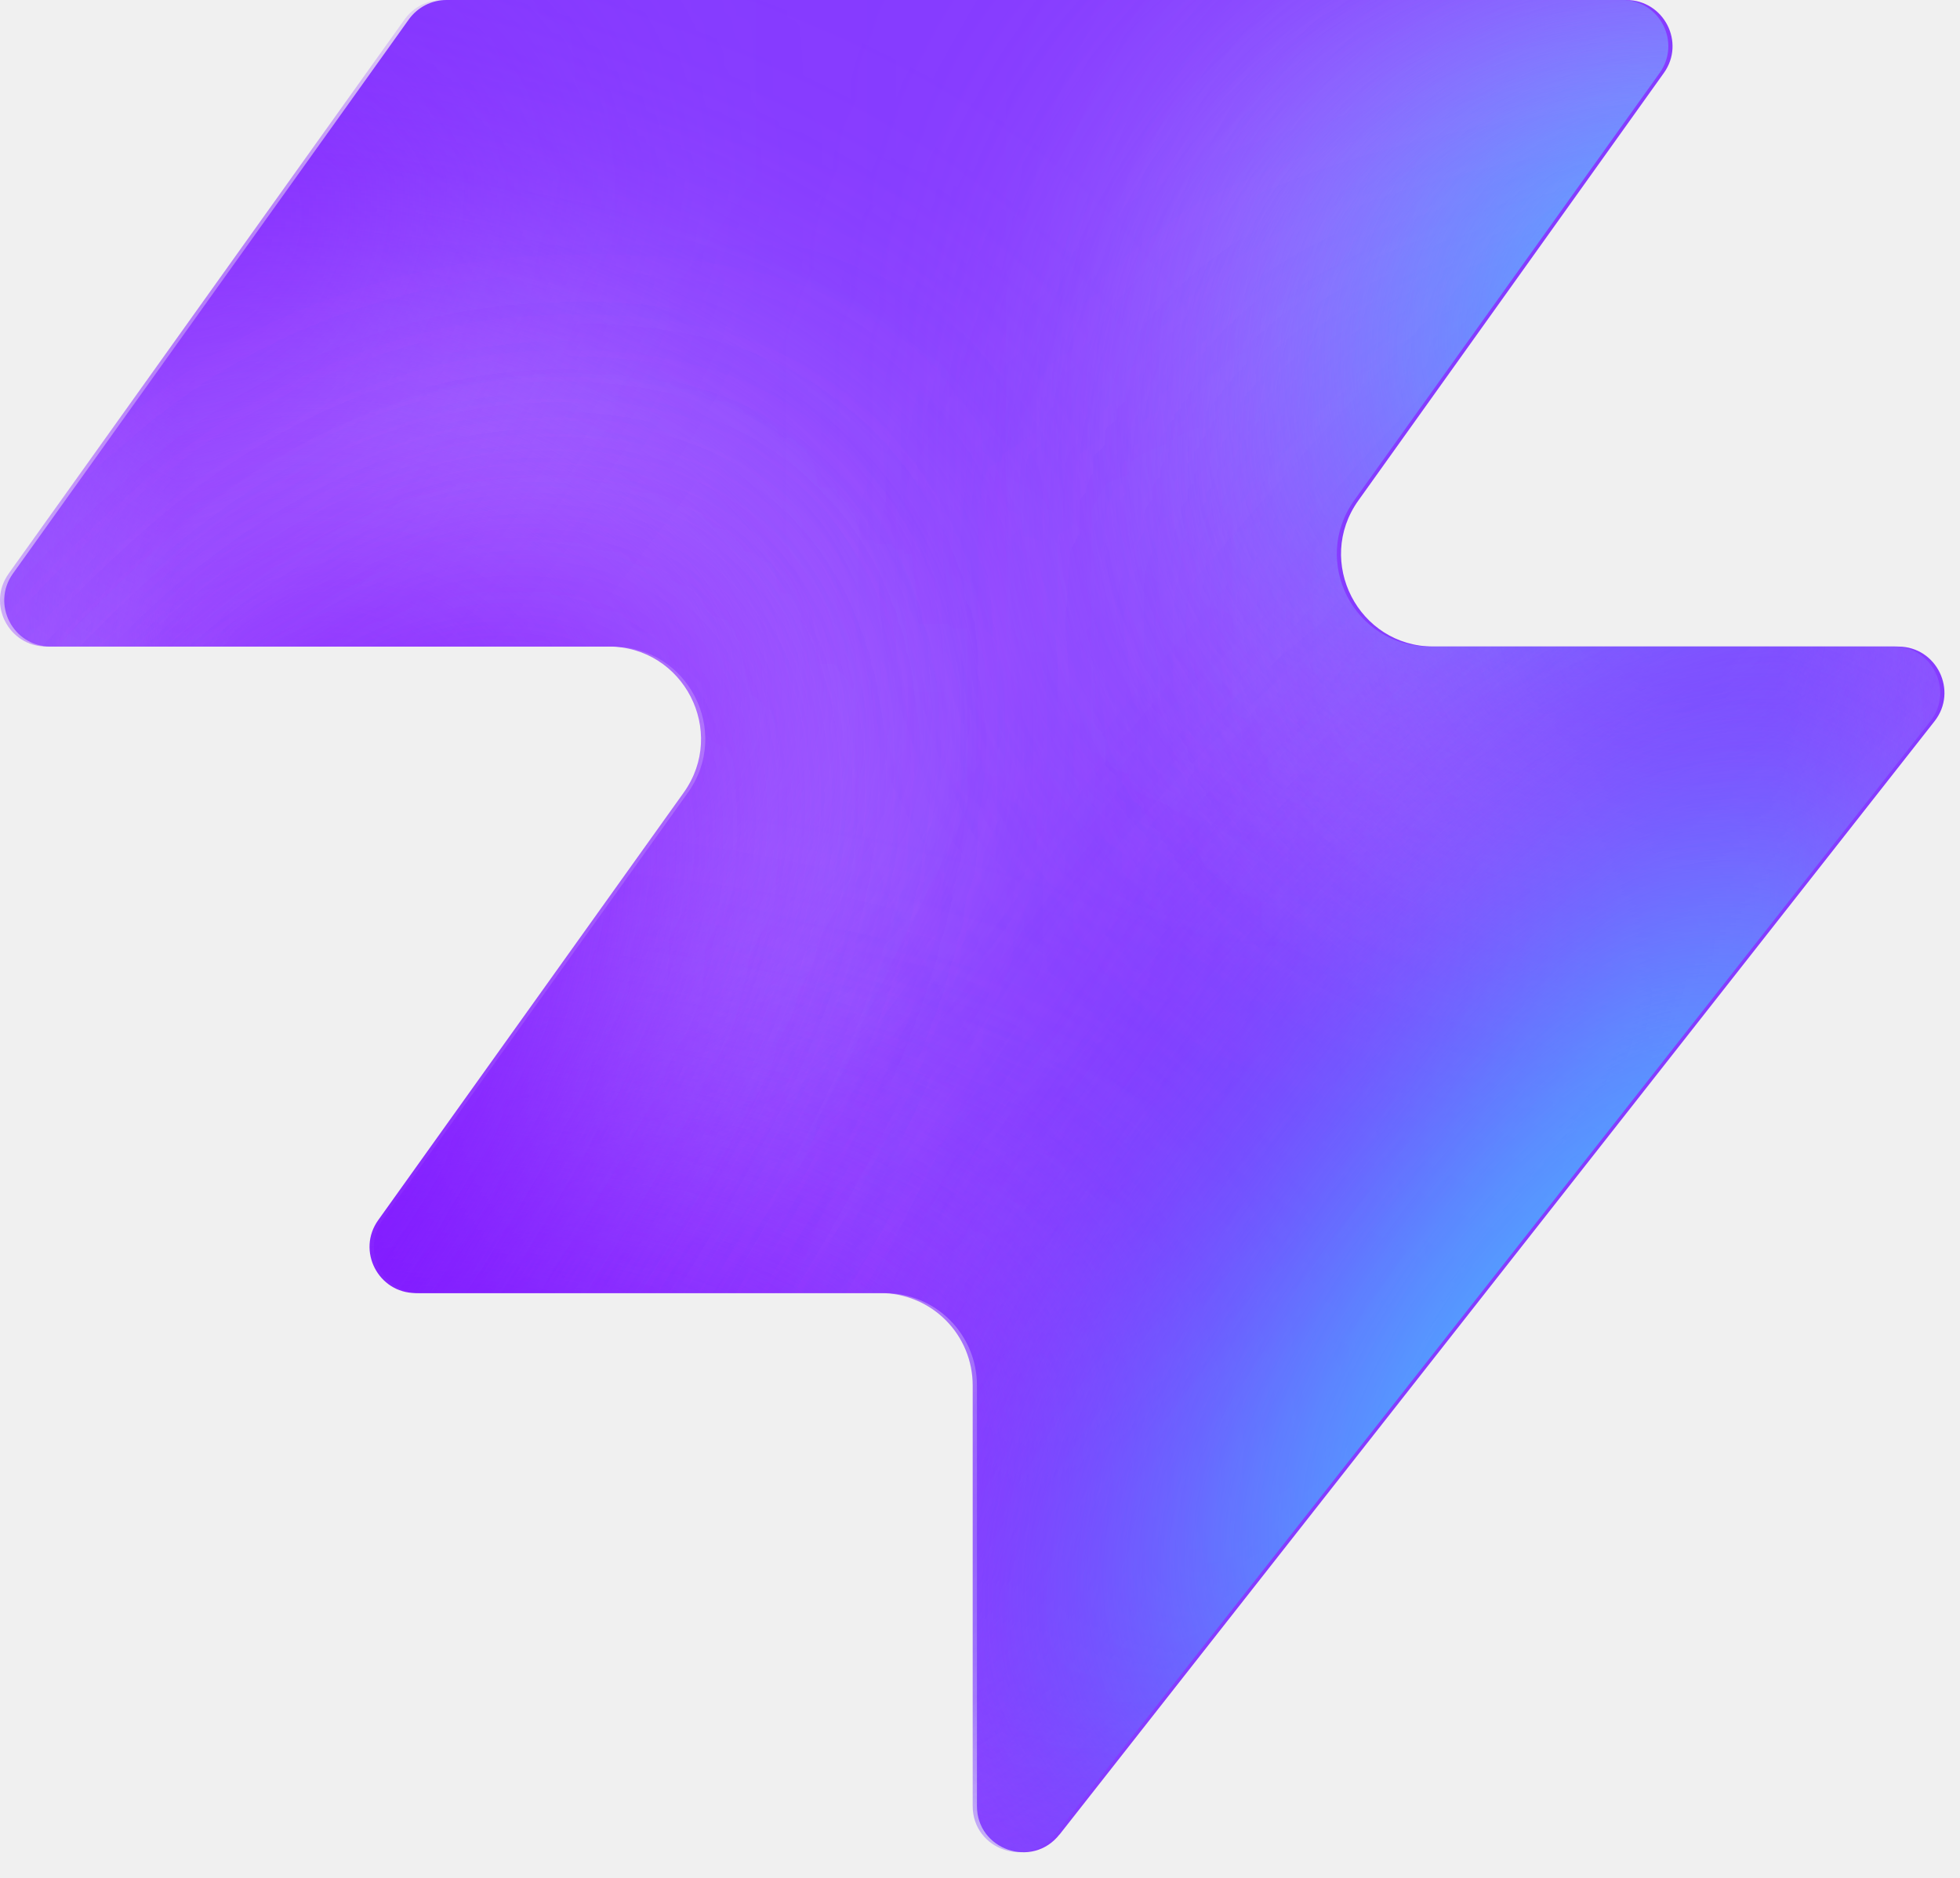
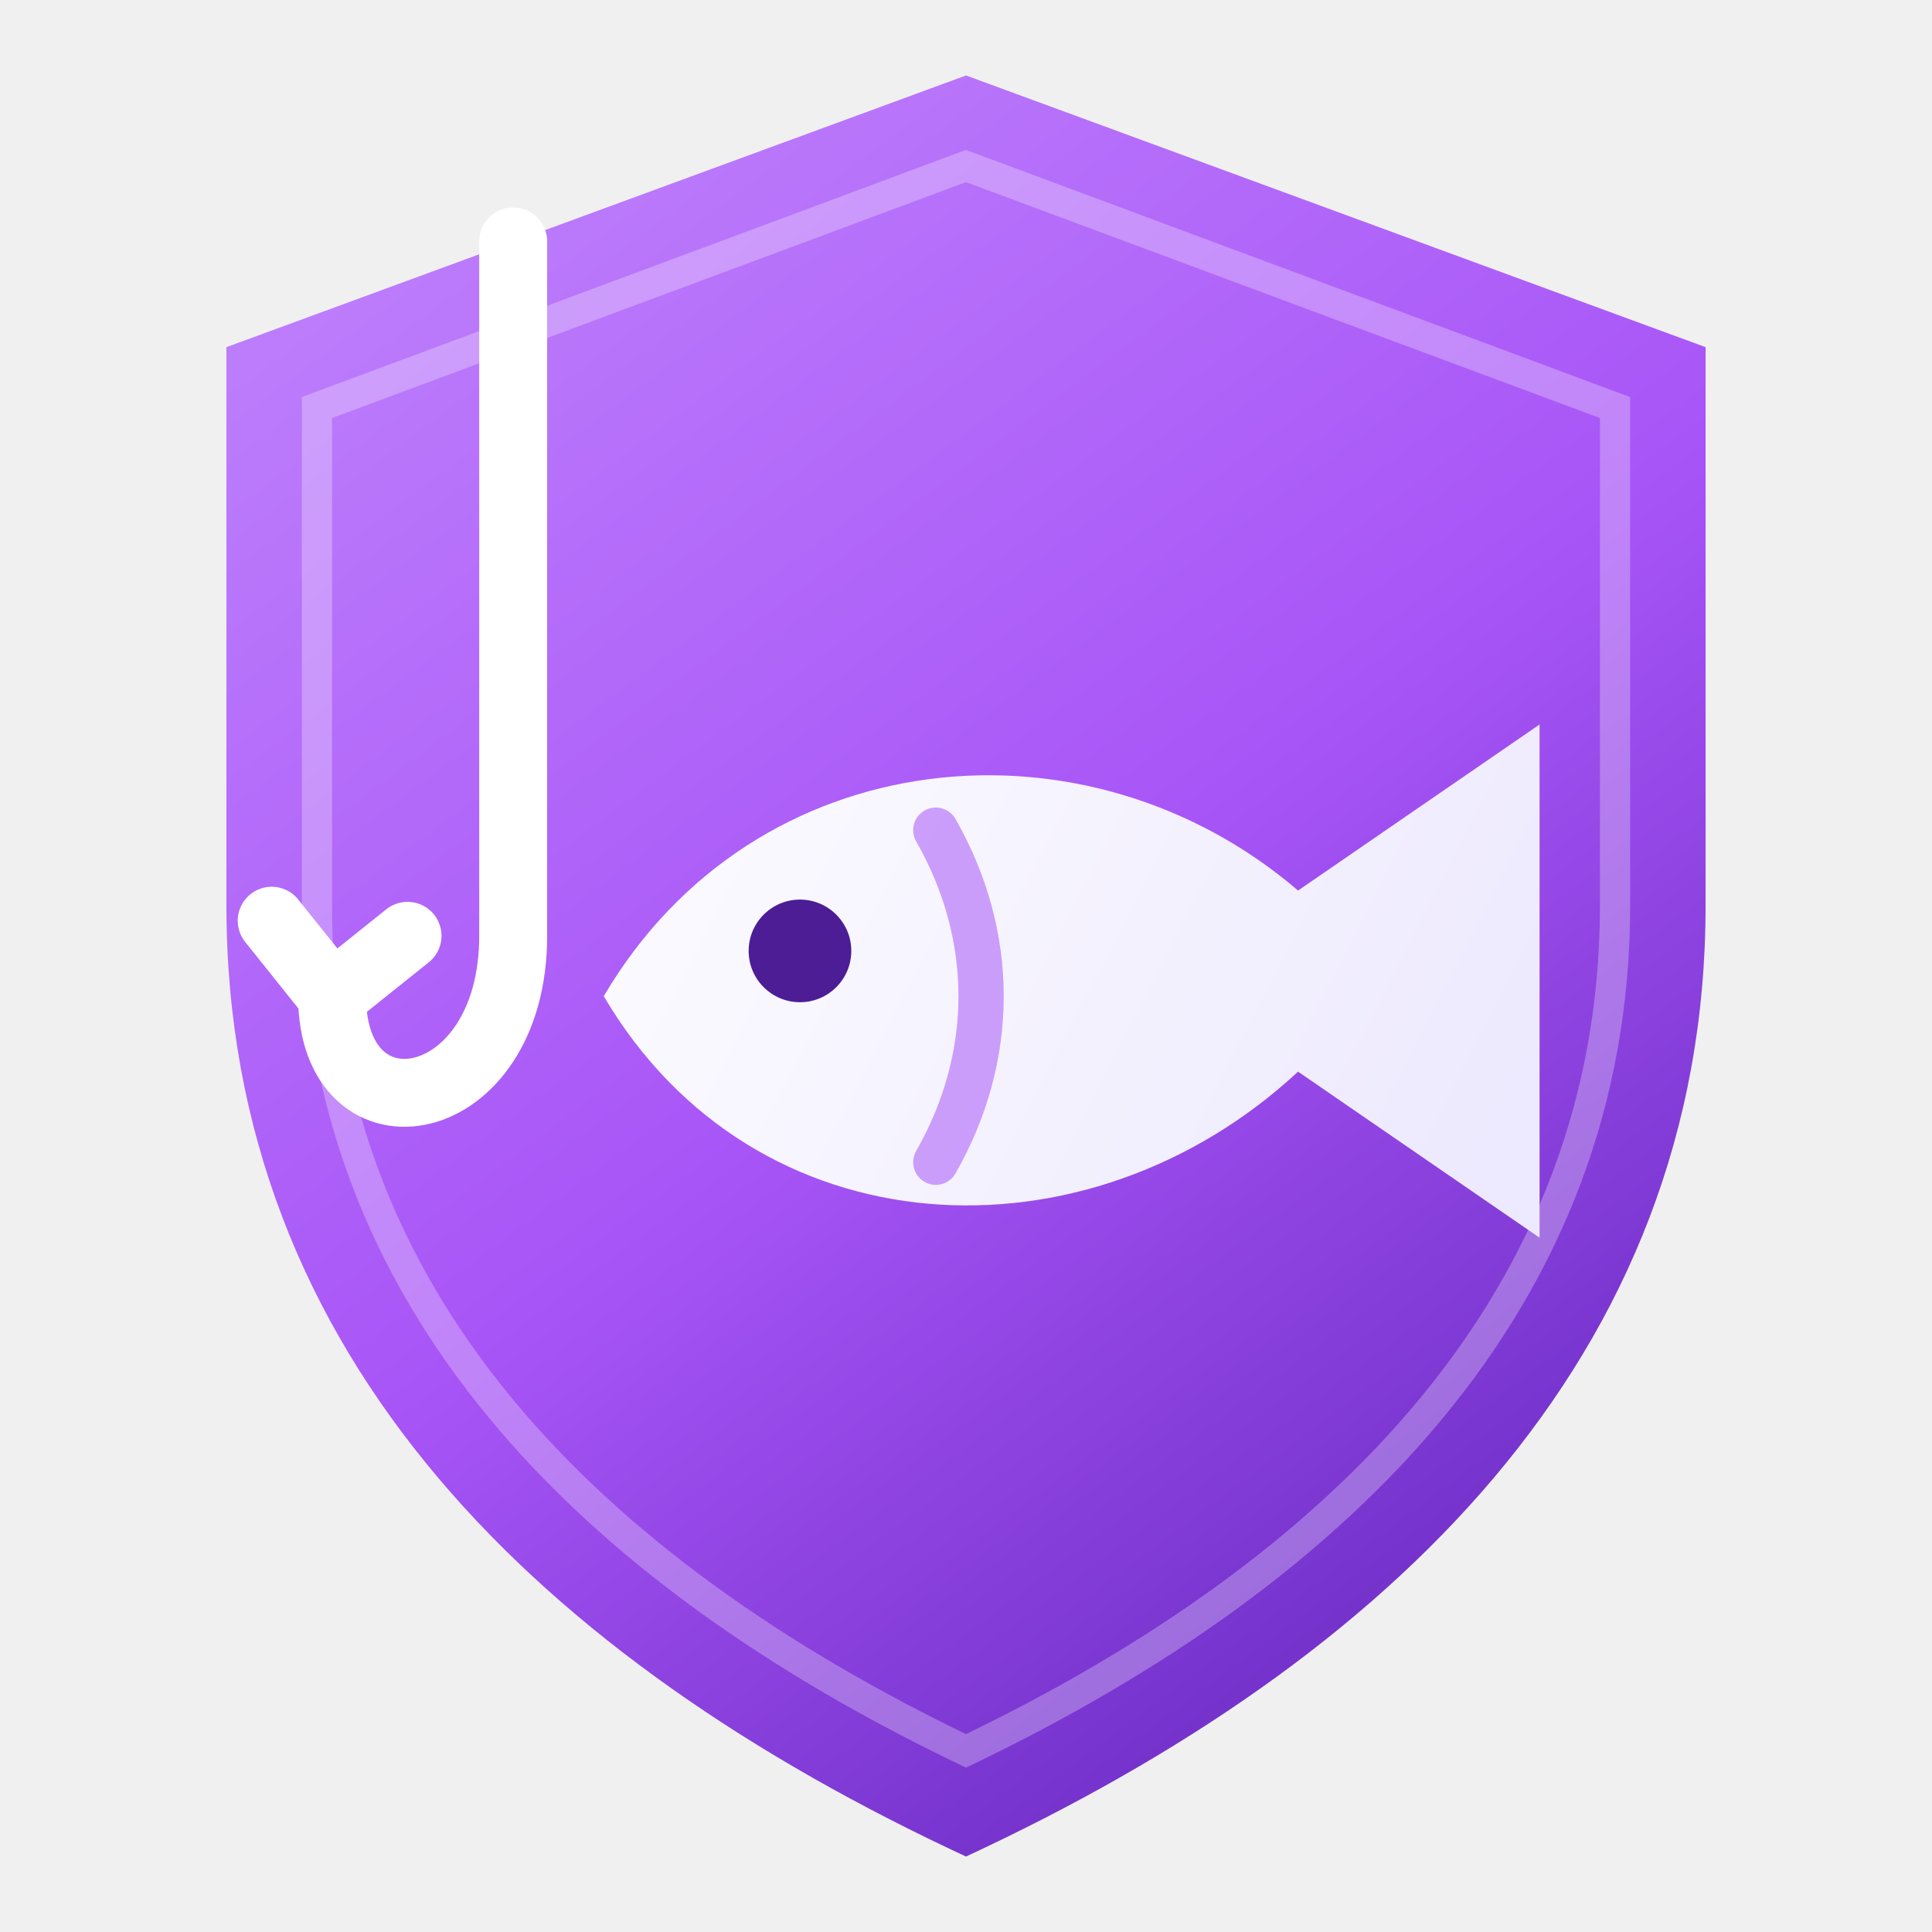
- <svg xmlns="http://www.w3.org/2000/svg" width="48" height="46" fill="none" viewBox="0 0 48 46">
-   <path fill="#863bff" d="M25.946 44.938c-.664.845-2.021.375-2.021-.698V33.937a2.26 2.26 0 0 0-2.262-2.262H10.287c-.92 0-1.456-1.04-.92-1.788l7.48-10.471c1.07-1.497 0-3.578-1.842-3.578H1.237c-.92 0-1.456-1.04-.92-1.788L10.013.474c.214-.297.556-.474.92-.474h28.894c.92 0 1.456 1.04.92 1.788l-7.48 10.471c-1.07 1.498 0 3.579 1.842 3.579h11.377c.943 0 1.473 1.088.89 1.83L25.947 44.94z" style="fill:#863bff;fill:color(display-p3 .525 .23 1);fill-opacity:1" />
-   <mask id="a" width="48" height="46" x="0" y="0" maskUnits="userSpaceOnUse" style="mask-type:alpha">
-     <path fill="#000" d="M25.842 44.938c-.664.844-2.021.375-2.021-.698V33.937a2.26 2.26 0 0 0-2.262-2.262H10.183c-.92 0-1.456-1.04-.92-1.788l7.48-10.471c1.07-1.498 0-3.579-1.842-3.579H1.133c-.92 0-1.456-1.04-.92-1.787L9.91.473c.214-.297.556-.474.92-.474h28.894c.92 0 1.456 1.04.92 1.788l-7.48 10.471c-1.07 1.498 0 3.578 1.842 3.578h11.377c.943 0 1.473 1.088.89 1.832L25.843 44.94z" style="fill:#000;fill-opacity:1" />
-   </mask>
-   <g mask="url(#a)">
-     <g filter="url(#b)">
-       <ellipse cx="5.508" cy="14.704" fill="#ede6ff" rx="5.508" ry="14.704" style="fill:#ede6ff;fill:color(display-p3 .927 .903 1);fill-opacity:1" transform="matrix(.00324 1 1 -.00324 -4.47 31.516)" />
-     </g>
-     <g filter="url(#c)">
-       <ellipse cx="10.399" cy="29.851" fill="#ede6ff" rx="10.399" ry="29.851" style="fill:#ede6ff;fill:color(display-p3 .927 .903 1);fill-opacity:1" transform="matrix(.00324 1 1 -.00324 -39.328 7.883)" />
-     </g>
-     <g filter="url(#d)">
-       <ellipse cx="5.508" cy="30.487" fill="#7e14ff" rx="5.508" ry="30.487" style="fill:#7e14ff;fill:color(display-p3 .492 .077 1);fill-opacity:1" transform="rotate(89.814 -25.913 -14.639)scale(1 -1)" />
-     </g>
-     <g filter="url(#e)">
-       <ellipse cx="5.508" cy="30.599" fill="#7e14ff" rx="5.508" ry="30.599" style="fill:#7e14ff;fill:color(display-p3 .492 .077 1);fill-opacity:1" transform="rotate(89.814 -32.644 -3.334)scale(1 -1)" />
-     </g>
-     <g filter="url(#f)">
-       <ellipse cx="5.508" cy="30.599" fill="#7e14ff" rx="5.508" ry="30.599" style="fill:#7e14ff;fill:color(display-p3 .492 .077 1);fill-opacity:1" transform="matrix(.00324 1 1 -.00324 -34.34 30.47)" />
-     </g>
-     <g filter="url(#g)">
-       <ellipse cx="14.072" cy="22.078" fill="#ede6ff" rx="14.072" ry="22.078" style="fill:#ede6ff;fill:color(display-p3 .927 .903 1);fill-opacity:1" transform="rotate(93.35 24.506 48.493)scale(-1 1)" />
-     </g>
-     <g filter="url(#h)">
-       <ellipse cx="3.47" cy="21.501" fill="#7e14ff" rx="3.47" ry="21.501" style="fill:#7e14ff;fill:color(display-p3 .492 .077 1);fill-opacity:1" transform="rotate(89.009 28.708 47.59)scale(-1 1)" />
-     </g>
-     <g filter="url(#i)">
-       <ellipse cx="3.47" cy="21.501" fill="#7e14ff" rx="3.47" ry="21.501" style="fill:#7e14ff;fill:color(display-p3 .492 .077 1);fill-opacity:1" transform="rotate(89.009 28.708 47.59)scale(-1 1)" />
-     </g>
-     <g filter="url(#j)">
-       <ellipse cx=".387" cy="8.972" fill="#7e14ff" rx="4.407" ry="29.108" style="fill:#7e14ff;fill:color(display-p3 .492 .077 1);fill-opacity:1" transform="rotate(39.51 .387 8.972)" />
-     </g>
-     <g filter="url(#k)">
-       <ellipse cx="47.523" cy="-6.092" fill="#7e14ff" rx="4.407" ry="29.108" style="fill:#7e14ff;fill:color(display-p3 .492 .077 1);fill-opacity:1" transform="rotate(37.892 47.523 -6.092)" />
-     </g>
-     <g filter="url(#l)">
-       <ellipse cx="41.412" cy="6.333" fill="#47bfff" rx="5.971" ry="9.665" style="fill:#47bfff;fill:color(display-p3 .28 .748 1);fill-opacity:1" transform="rotate(37.892 41.412 6.333)" />
-     </g>
-     <g filter="url(#m)">
-       <ellipse cx="-1.879" cy="38.332" fill="#7e14ff" rx="4.407" ry="29.108" style="fill:#7e14ff;fill:color(display-p3 .492 .077 1);fill-opacity:1" transform="rotate(37.892 -1.88 38.332)" />
-     </g>
-     <g filter="url(#n)">
-       <ellipse cx="-1.879" cy="38.332" fill="#7e14ff" rx="4.407" ry="29.108" style="fill:#7e14ff;fill:color(display-p3 .492 .077 1);fill-opacity:1" transform="rotate(37.892 -1.88 38.332)" />
-     </g>
-     <g filter="url(#o)">
-       <ellipse cx="35.651" cy="29.907" fill="#7e14ff" rx="4.407" ry="29.108" style="fill:#7e14ff;fill:color(display-p3 .492 .077 1);fill-opacity:1" transform="rotate(37.892 35.651 29.907)" />
-     </g>
-     <g filter="url(#p)">
-       <ellipse cx="38.418" cy="32.4" fill="#47bfff" rx="5.971" ry="15.297" style="fill:#47bfff;fill:color(display-p3 .28 .748 1);fill-opacity:1" transform="rotate(37.892 38.418 32.4)" />
-     </g>
-   </g>
+ <svg xmlns="http://www.w3.org/2000/svg" viewBox="0 0 128 128" width="128" height="128" role="img" aria-label="Catch the Phish logo">
  <defs>
-     <filter id="b" width="60.045" height="41.654" x="-19.77" y="16.149" color-interpolation-filters="sRGB" filterUnits="userSpaceOnUse">
-       <feFlood flood-opacity="0" result="BackgroundImageFix" />
-       <feBlend in="SourceGraphic" in2="BackgroundImageFix" result="shape" />
-       <feGaussianBlur result="effect1_foregroundBlur_2002_17158" stdDeviation="7.659" />
-     </filter>
-     <filter id="c" width="90.34" height="51.437" x="-54.613" y="-7.533" color-interpolation-filters="sRGB" filterUnits="userSpaceOnUse">
-       <feFlood flood-opacity="0" result="BackgroundImageFix" />
-       <feBlend in="SourceGraphic" in2="BackgroundImageFix" result="shape" />
-       <feGaussianBlur result="effect1_foregroundBlur_2002_17158" stdDeviation="7.659" />
-     </filter>
-     <filter id="d" width="79.355" height="29.4" x="-49.64" y="2.03" color-interpolation-filters="sRGB" filterUnits="userSpaceOnUse">
-       <feFlood flood-opacity="0" result="BackgroundImageFix" />
-       <feBlend in="SourceGraphic" in2="BackgroundImageFix" result="shape" />
-       <feGaussianBlur result="effect1_foregroundBlur_2002_17158" stdDeviation="4.596" />
-     </filter>
-     <filter id="e" width="79.579" height="29.4" x="-45.045" y="20.029" color-interpolation-filters="sRGB" filterUnits="userSpaceOnUse">
-       <feFlood flood-opacity="0" result="BackgroundImageFix" />
-       <feBlend in="SourceGraphic" in2="BackgroundImageFix" result="shape" />
-       <feGaussianBlur result="effect1_foregroundBlur_2002_17158" stdDeviation="4.596" />
-     </filter>
-     <filter id="f" width="79.579" height="29.4" x="-43.513" y="21.178" color-interpolation-filters="sRGB" filterUnits="userSpaceOnUse">
-       <feFlood flood-opacity="0" result="BackgroundImageFix" />
-       <feBlend in="SourceGraphic" in2="BackgroundImageFix" result="shape" />
-       <feGaussianBlur result="effect1_foregroundBlur_2002_17158" stdDeviation="4.596" />
-     </filter>
-     <filter id="g" width="74.749" height="58.852" x="15.756" y="-17.901" color-interpolation-filters="sRGB" filterUnits="userSpaceOnUse">
-       <feFlood flood-opacity="0" result="BackgroundImageFix" />
-       <feBlend in="SourceGraphic" in2="BackgroundImageFix" result="shape" />
-       <feGaussianBlur result="effect1_foregroundBlur_2002_17158" stdDeviation="7.659" />
-     </filter>
-     <filter id="h" width="61.377" height="25.362" x="23.548" y="2.284" color-interpolation-filters="sRGB" filterUnits="userSpaceOnUse">
-       <feFlood flood-opacity="0" result="BackgroundImageFix" />
-       <feBlend in="SourceGraphic" in2="BackgroundImageFix" result="shape" />
-       <feGaussianBlur result="effect1_foregroundBlur_2002_17158" stdDeviation="4.596" />
-     </filter>
-     <filter id="i" width="61.377" height="25.362" x="23.548" y="2.284" color-interpolation-filters="sRGB" filterUnits="userSpaceOnUse">
-       <feFlood flood-opacity="0" result="BackgroundImageFix" />
-       <feBlend in="SourceGraphic" in2="BackgroundImageFix" result="shape" />
-       <feGaussianBlur result="effect1_foregroundBlur_2002_17158" stdDeviation="4.596" />
-     </filter>
-     <filter id="j" width="56.045" height="63.649" x="-27.636" y="-22.853" color-interpolation-filters="sRGB" filterUnits="userSpaceOnUse">
-       <feFlood flood-opacity="0" result="BackgroundImageFix" />
-       <feBlend in="SourceGraphic" in2="BackgroundImageFix" result="shape" />
-       <feGaussianBlur result="effect1_foregroundBlur_2002_17158" stdDeviation="4.596" />
-     </filter>
-     <filter id="k" width="54.814" height="64.646" x="20.116" y="-38.415" color-interpolation-filters="sRGB" filterUnits="userSpaceOnUse">
-       <feFlood flood-opacity="0" result="BackgroundImageFix" />
-       <feBlend in="SourceGraphic" in2="BackgroundImageFix" result="shape" />
-       <feGaussianBlur result="effect1_foregroundBlur_2002_17158" stdDeviation="4.596" />
-     </filter>
-     <filter id="l" width="33.541" height="35.313" x="24.641" y="-11.323" color-interpolation-filters="sRGB" filterUnits="userSpaceOnUse">
-       <feFlood flood-opacity="0" result="BackgroundImageFix" />
-       <feBlend in="SourceGraphic" in2="BackgroundImageFix" result="shape" />
-       <feGaussianBlur result="effect1_foregroundBlur_2002_17158" stdDeviation="4.596" />
-     </filter>
-     <filter id="m" width="54.814" height="64.646" x="-29.286" y="6.009" color-interpolation-filters="sRGB" filterUnits="userSpaceOnUse">
-       <feFlood flood-opacity="0" result="BackgroundImageFix" />
-       <feBlend in="SourceGraphic" in2="BackgroundImageFix" result="shape" />
-       <feGaussianBlur result="effect1_foregroundBlur_2002_17158" stdDeviation="4.596" />
-     </filter>
-     <filter id="n" width="54.814" height="64.646" x="-29.286" y="6.009" color-interpolation-filters="sRGB" filterUnits="userSpaceOnUse">
-       <feFlood flood-opacity="0" result="BackgroundImageFix" />
-       <feBlend in="SourceGraphic" in2="BackgroundImageFix" result="shape" />
-       <feGaussianBlur result="effect1_foregroundBlur_2002_17158" stdDeviation="4.596" />
-     </filter>
-     <filter id="o" width="54.814" height="64.646" x="8.244" y="-2.416" color-interpolation-filters="sRGB" filterUnits="userSpaceOnUse">
-       <feFlood flood-opacity="0" result="BackgroundImageFix" />
-       <feBlend in="SourceGraphic" in2="BackgroundImageFix" result="shape" />
-       <feGaussianBlur result="effect1_foregroundBlur_2002_17158" stdDeviation="4.596" />
-     </filter>
-     <filter id="p" width="39.409" height="43.623" x="18.713" y="10.588" color-interpolation-filters="sRGB" filterUnits="userSpaceOnUse">
-       <feFlood flood-opacity="0" result="BackgroundImageFix" />
-       <feBlend in="SourceGraphic" in2="BackgroundImageFix" result="shape" />
-       <feGaussianBlur result="effect1_foregroundBlur_2002_17158" stdDeviation="4.596" />
-     </filter>
+     <linearGradient id="shield" x1="20" y1="6" x2="108" y2="124" gradientUnits="userSpaceOnUse">
+       <stop offset="0" stop-color="#c084fc" />
+       <stop offset="0.5" stop-color="#a855f7" />
+       <stop offset="1" stop-color="#5b21b6" />
+     </linearGradient>
+     <linearGradient id="fish" x1="30" y1="45" x2="98" y2="80" gradientUnits="userSpaceOnUse">
+       <stop offset="0" stop-color="#ffffff" />
+       <stop offset="1" stop-color="#ede9fe" />
+     </linearGradient>
  </defs>
+   <path d="M64 5 L113 23 V60 C113 90 92 110 64 123 C36 110 15 90 15 60 V23 Z" fill="url(#shield)" />
+   <path d="M64 11 L107 27 V60 C107 86 89 104 64 116 C39 104 21 86 21 60 V27 Z" fill="none" stroke="#fff" stroke-opacity=".28" stroke-width="2" />
+   <path d="M40 66 C50 49 72 47 86 59 L102 48 V82 L86 71 C72 84 50 83 40 66 Z" fill="url(#fish)" />
+   <path d="M62 55 C66 62 66 70 62 77" fill="none" stroke="#a855f7" stroke-width="3" stroke-linecap="round" opacity=".55" />
+   <circle cx="53" cy="63" r="3.4" fill="#4c1d95" />
+   <path d="M34 16 V62 C34 74 22 76 22 66" fill="none" stroke="#fff" stroke-width="4.5" stroke-linecap="round" stroke-linejoin="round" />
+   <path d="M22 66 L18 61 M22 66 L27 62" fill="none" stroke="#fff" stroke-width="4.5" stroke-linecap="round" />
</svg>
